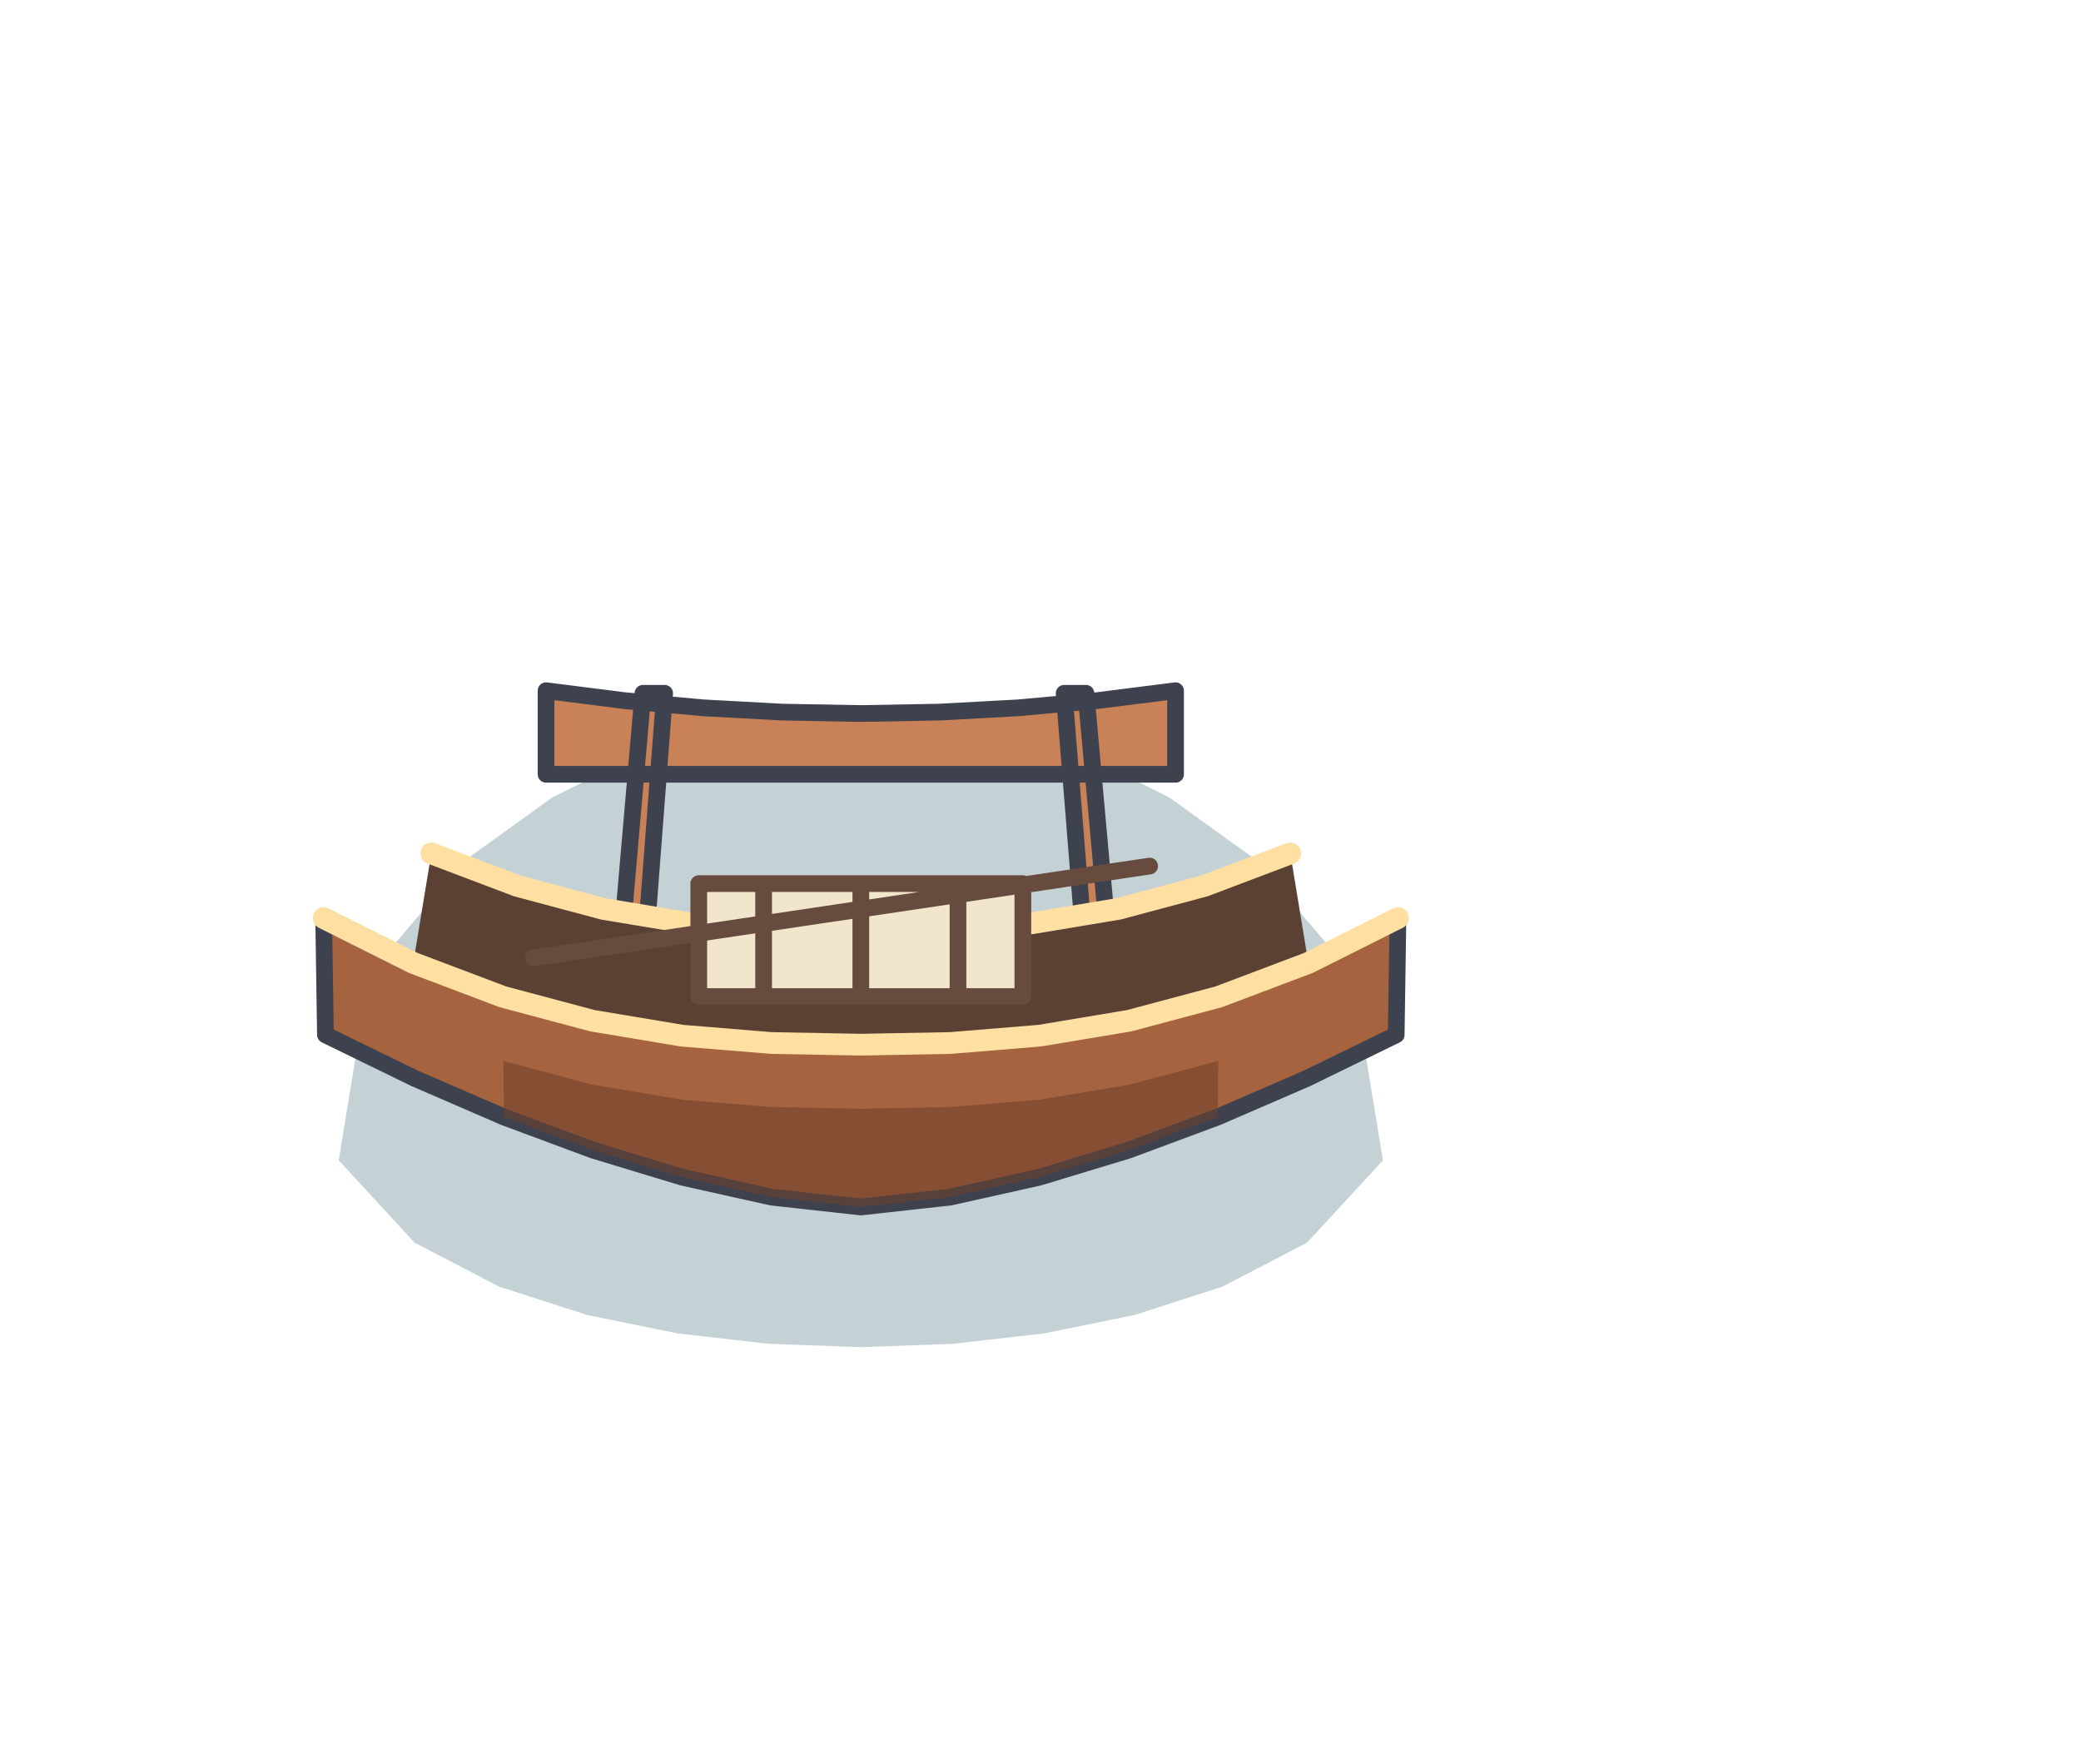
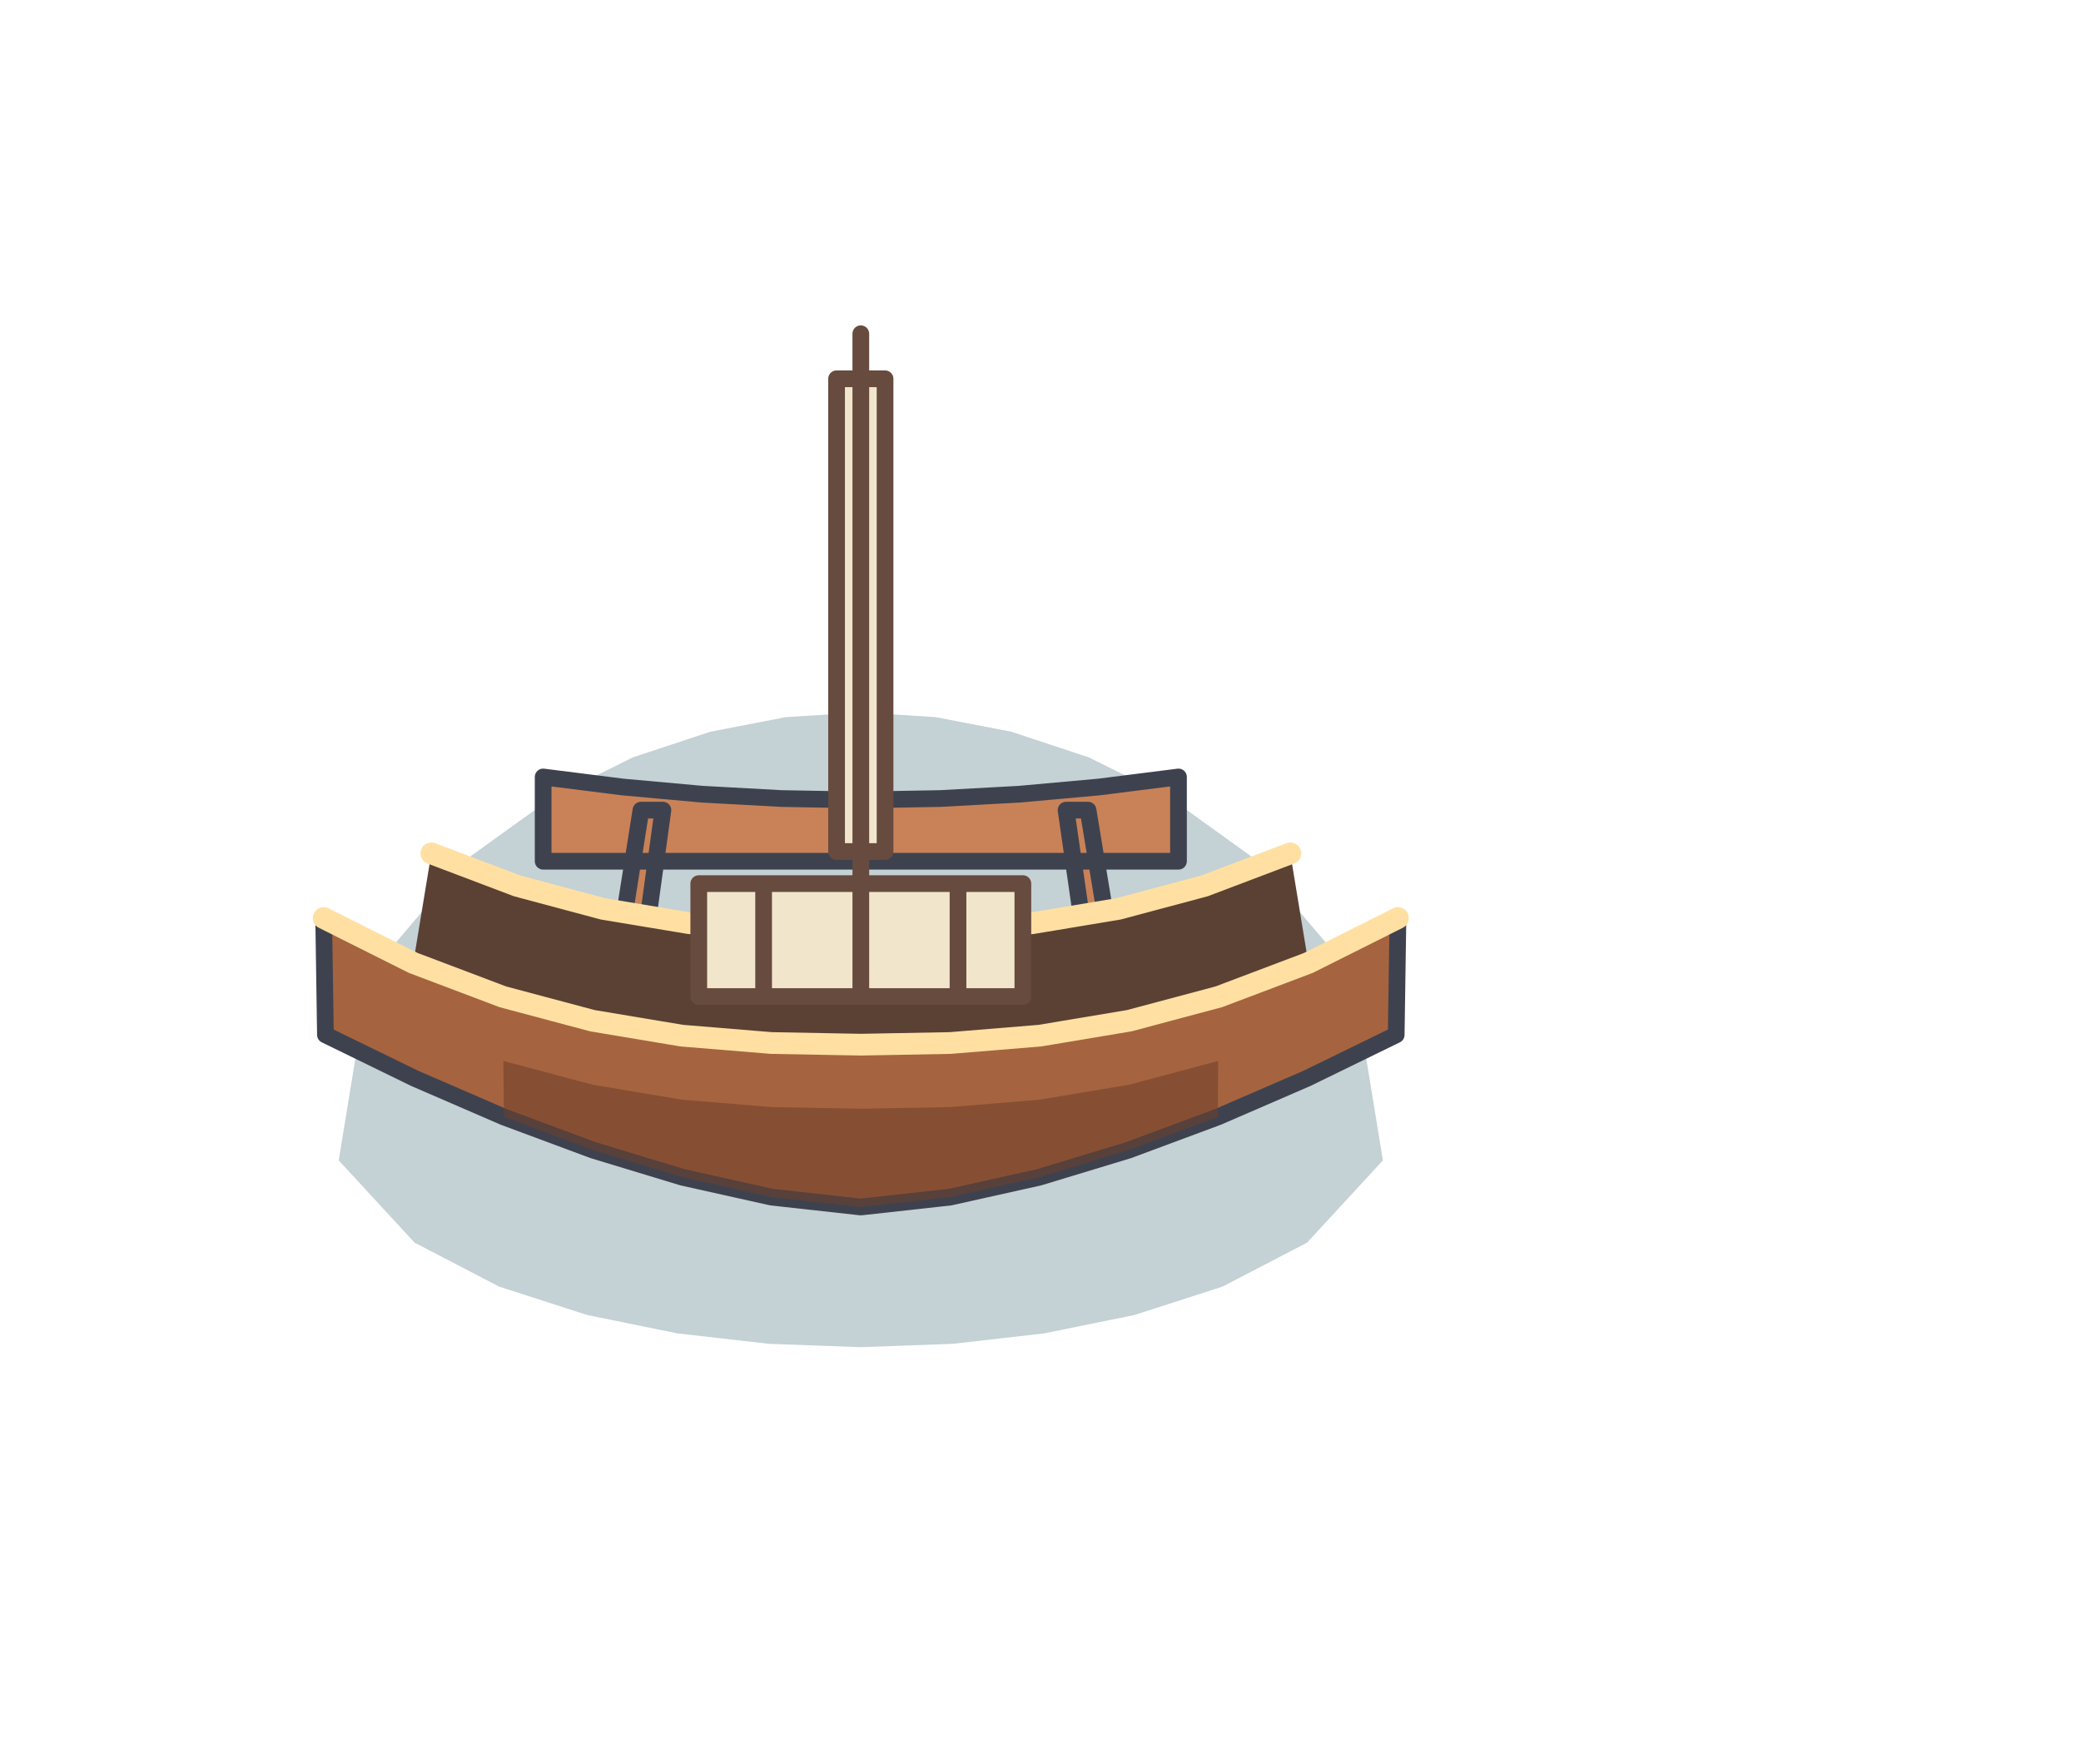
<svg xmlns="http://www.w3.org/2000/svg" width="249" height="211" viewBox="0 0 249 211">
  <g transform="translate(-92 -533)" stroke-linejoin="round" stroke-linecap="round">
    <path d="M132.53 671.83L141.60 681.67L151.71 686.93L162.25 690.33L173.05 692.53L183.99 693.78L195.00 694.18L206.01 693.78L216.95 692.53L227.75 690.33L238.29 686.93L248.40 681.67L257.47 671.83L253.82 649.52L242.13 635.76L231.90 628.40L222.29 623.62L213.02 620.55L203.96 618.80L195.00 618.24L186.04 618.80L176.98 620.55L167.71 623.62L158.10 628.40L147.87 635.76L136.18 649.52Z" fill="#1D4F5C" fill-opacity=".26" />
-     <path d="M166.54 643.54L168.93 615.95L171.53 615.95L169.38 644.05Z M221.57 643.89L219.33 615.95L221.94 615.95L224.41 643.35Z M157.34 615.64L166.75 616.83L176.17 617.69L185.58 618.20L195.00 618.37L204.42 618.20L213.83 617.69L223.25 616.83L232.66 615.64L232.66 625.64L223.25 625.64L213.83 625.64L204.42 625.64L195.00 625.64L185.58 625.64L176.17 625.64L166.75 625.64L157.34 625.64Z" fill="#C98257" stroke="#3E424F" stroke-width="2" />
+     <path d="M166.54 643.54L168.69 629.93L171.32 629.93L169.38 644.05Z M221.57 643.89L219.56 629.93L222.19 629.93L224.41 643.35Z M156.99 625.96L166.50 627.16L176.00 628.02L185.50 628.54L195.00 628.71L204.50 628.54L214.00 628.02L223.50 627.16L233.01 625.96L233.01 636.04L223.50 636.04L214.00 636.04L204.50 636.04L195.00 636.04L185.50 636.04L176.00 636.04L166.50 636.04L156.99 636.04Z" fill="#C98257" stroke="#3E424F" stroke-width="2" />
    <path d="M130.73 642.84L141.45 648.21L152.16 652.26L162.87 655.12L173.58 656.91L184.29 657.79L195.00 657.99L205.71 657.79L216.42 656.91L227.13 655.12L237.84 652.26L248.55 648.21L259.27 642.84L259.06 656.81L248.38 662.02L237.71 666.64L227.03 670.61L216.35 673.85L205.68 676.23L195.00 677.41L184.32 676.23L173.65 673.85L162.97 670.61L152.29 666.64L141.62 662.02L130.94 656.81Z" fill="#A5643F" stroke="#3E424F" stroke-width="2" />
    <path d="M152.23 659.93L162.92 662.78L173.61 664.57L184.31 665.45L195.00 665.65L205.69 665.45L216.39 664.57L227.08 662.78L237.77 659.93L237.71 666.64L227.03 670.61L216.35 673.85L205.68 676.23L195.00 677.41L184.32 676.23L173.65 673.85L162.97 670.61L152.29 666.64Z" fill="#6E3F2B" fill-opacity=".55" />
    <path d="M141.45 648.21L152.16 652.26L162.87 655.12L173.58 656.91L184.29 657.79L195.00 657.99L205.71 657.79L216.42 656.91L227.13 655.12L237.84 652.26L248.55 648.21L246.39 635.10L236.12 638.99L225.84 641.74L215.56 643.45L205.28 644.29L195.00 644.49L184.72 644.29L174.44 643.45L164.16 641.74L153.88 638.99L143.61 635.10Z" fill="#5A4134" />
    <path d="M130.73 642.84L141.45 648.21L152.16 652.26L162.87 655.12L173.58 656.91L184.29 657.79L195.00 657.99L205.71 657.79L216.42 656.91L227.13 655.12L237.84 652.26L248.55 648.21L259.27 642.84 M143.61 635.10L153.88 638.99L164.16 641.74L174.44 643.45L184.72 644.29L195.00 644.49L205.28 644.29L215.56 643.45L225.84 641.74L236.12 638.99L246.39 635.10" fill="none" stroke="#FFE0A2" stroke-width="2.6" />
-     <path d="M175.61 638.72L181.43 638.72L189.18 638.72L195.00 638.72L200.82 638.72L208.57 638.72L214.39 638.72L214.39 652.23L208.57 652.23L200.82 652.23L195.00 652.23L189.18 652.23L181.43 652.23L175.61 652.23Z M183.37 638.72L183.37 652.23M195.00 638.72L195.00 652.23M206.63 638.72L206.63 652.23 M155.83 647.61L229.56 636.62" fill="#F1E6CC" stroke="#674B3E" stroke-width="2" />
+     <path d="M175.61 638.72L181.43 638.72L189.18 638.72L195.00 638.72L200.82 638.72L208.57 638.72L214.39 638.72L214.39 652.23L208.57 652.23L200.82 652.23L195.00 652.23L189.18 652.23L181.43 652.23L175.61 652.23Z M183.37 638.72L183.37 652.23M195.00 638.72L195.00 652.23M206.63 638.72L206.63 652.23 M195.00 648.34L195.00 572.93 M192.10 634.88L197.90 634.88L197.90 578.32L192.10 578.32Z" fill="#F1E6CC" stroke="#674B3E" stroke-width="2" />
  </g>
</svg>
